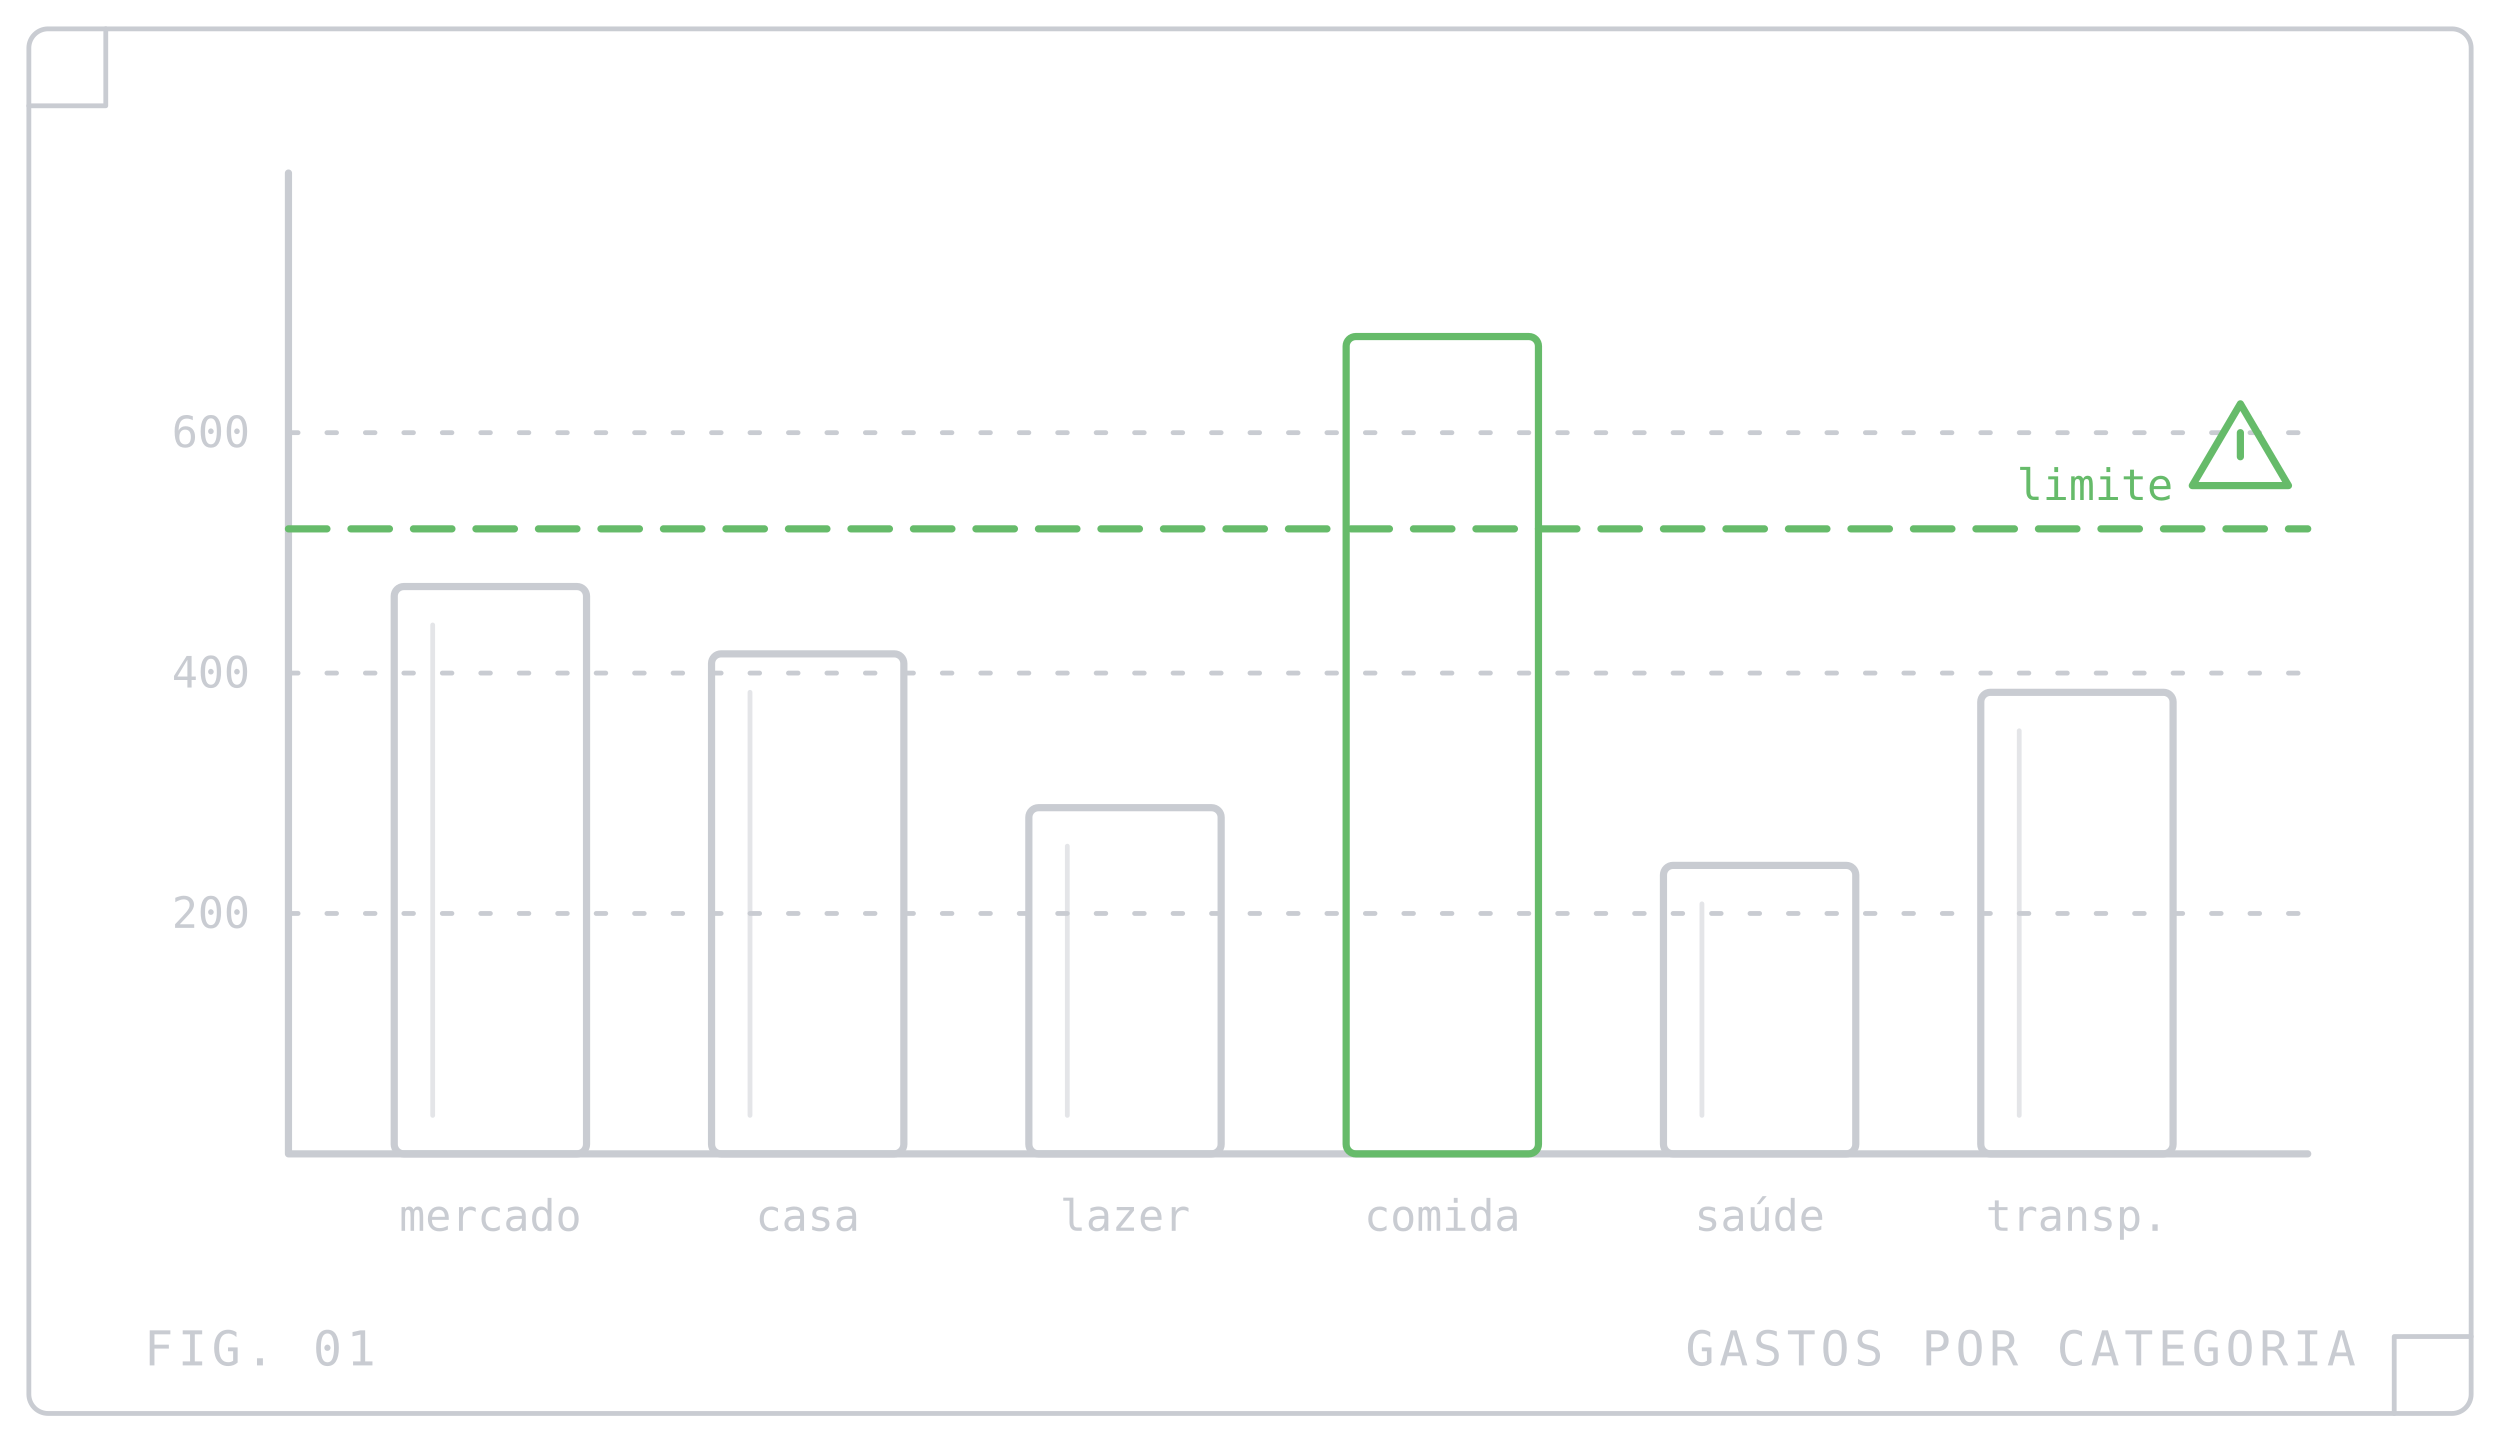
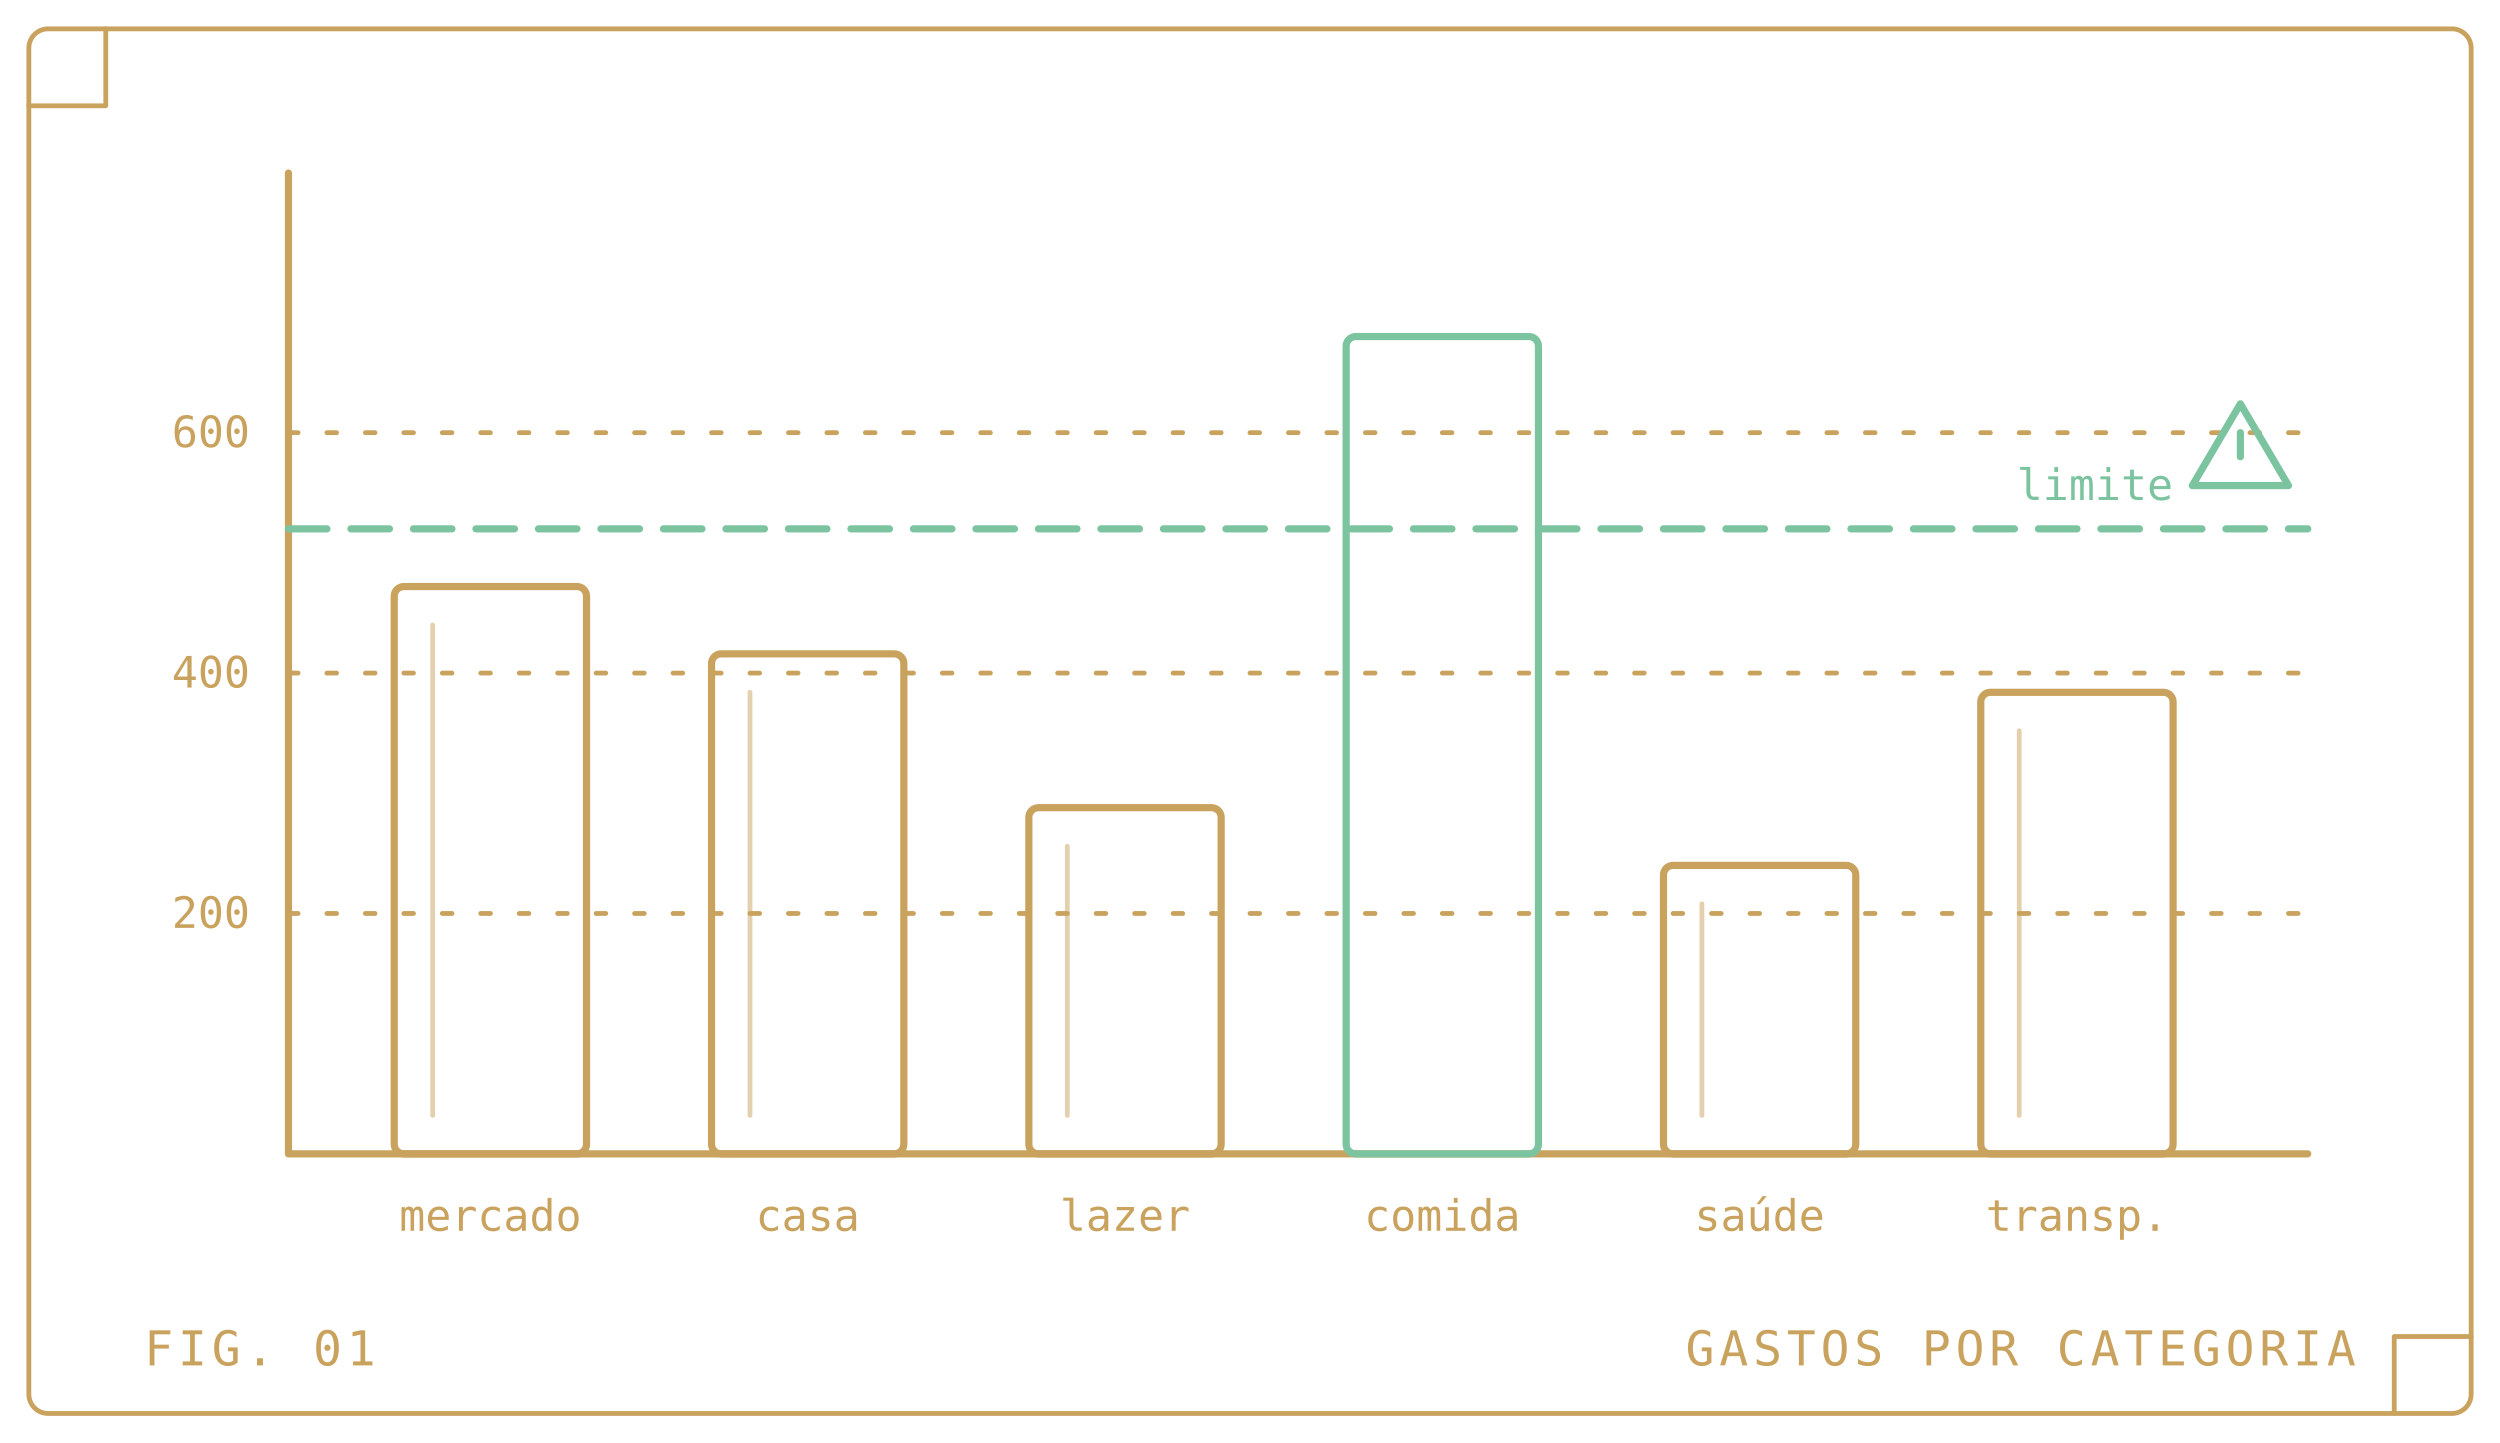
- <svg xmlns="http://www.w3.org/2000/svg" viewBox="0 0 520 300" fill="none" stroke="#c9ccd2" stroke-width="1.5" stroke-linecap="round" stroke-linejoin="round" font-family="Fira Code, monospace">
+ <svg xmlns="http://www.w3.org/2000/svg" viewBox="0 0 520 300" fill="none" stroke="#c9a25e" stroke-width="1.5" stroke-linecap="round" stroke-linejoin="round" font-family="Fira Code, monospace">
  <rect x="6" y="6" width="508" height="288" rx="4" stroke-width="1" />
  <path d="M6 22h16M22 6v16M514 278h-16M498 294v-16" stroke-width="1" />
  <path d="M60 36v204h420" />
  <path d="M60 90h420" stroke-width="1" stroke-dasharray="2 6" />
  <path d="M60 140h420" stroke-width="1" stroke-dasharray="2 6" />
  <path d="M60 190h420" stroke-width="1" stroke-dasharray="2 6" />
  <rect x="82" y="122" width="40" height="118" rx="2" />
  <path d="M90 130v102" stroke-width="1" opacity=".5" />
-   <text x="102" y="256" fill="#c9ccd2" stroke="none" font-size="9" text-anchor="middle">mercado</text>
+   <text x="102" y="256" fill="#c9a25e" stroke="none" font-size="9" text-anchor="middle">mercado</text>
  <rect x="148" y="136" width="40" height="104" rx="2" />
  <path d="M156 144v88" stroke-width="1" opacity=".5" />
-   <text x="168" y="256" fill="#c9ccd2" stroke="none" font-size="9" text-anchor="middle">casa</text>
+   <text x="168" y="256" fill="#c9a25e" stroke="none" font-size="9" text-anchor="middle">casa</text>
  <rect x="214" y="168" width="40" height="72" rx="2" />
  <path d="M222 176v56" stroke-width="1" opacity=".5" />
-   <text x="234" y="256" fill="#c9ccd2" stroke="none" font-size="9" text-anchor="middle">lazer</text>
-   <rect x="280" y="70" width="40" height="170" rx="2" stroke="#66bb6a" />
-   <text x="300" y="256" fill="#c9ccd2" stroke="none" font-size="9" text-anchor="middle">comida</text>
+   <text x="234" y="256" fill="#c9a25e" stroke="none" font-size="9" text-anchor="middle">lazer</text>
+   <rect x="280" y="70" width="40" height="170" rx="2" stroke="#7cc4a0" />
+   <text x="300" y="256" fill="#c9a25e" stroke="none" font-size="9" text-anchor="middle">comida</text>
  <rect x="346" y="180" width="40" height="60" rx="2" />
  <path d="M354 188v44" stroke-width="1" opacity=".5" />
-   <text x="366" y="256" fill="#c9ccd2" stroke="none" font-size="9" text-anchor="middle">saúde</text>
+   <text x="366" y="256" fill="#c9a25e" stroke="none" font-size="9" text-anchor="middle">saúde</text>
  <rect x="412" y="144" width="40" height="96" rx="2" />
  <path d="M420 152v80" stroke-width="1" opacity=".5" />
-   <text x="432" y="256" fill="#c9ccd2" stroke="none" font-size="9" text-anchor="middle">transp.</text>
-   <path d="M60 110h420" stroke="#66bb6a" stroke-dasharray="8 5" />
-   <path d="M466 84l10 17h-20z" stroke="#66bb6a" />
-   <path d="M466 90v5" stroke="#66bb6a" />
-   <text x="452" y="104" fill="#66bb6a" stroke="none" font-size="9" text-anchor="end">limite</text>
-   <text x="52" y="93" fill="#c9ccd2" stroke="none" font-size="9" text-anchor="end">600</text>
-   <text x="52" y="143" fill="#c9ccd2" stroke="none" font-size="9" text-anchor="end">400</text>
-   <text x="52" y="193" fill="#c9ccd2" stroke="none" font-size="9" text-anchor="end">200</text>
-   <g fill="#c9ccd2" stroke="none" font-size="10" letter-spacing="1">
+   <text x="432" y="256" fill="#c9a25e" stroke="none" font-size="9" text-anchor="middle">transp.</text>
+   <path d="M60 110h420" stroke="#7cc4a0" stroke-dasharray="8 5" />
+   <path d="M466 84l10 17h-20z" stroke="#7cc4a0" />
+   <path d="M466 90v5" stroke="#7cc4a0" />
+   <text x="452" y="104" fill="#7cc4a0" stroke="none" font-size="9" text-anchor="end">limite</text>
+   <text x="52" y="93" fill="#c9a25e" stroke="none" font-size="9" text-anchor="end">600</text>
+   <text x="52" y="143" fill="#c9a25e" stroke="none" font-size="9" text-anchor="end">400</text>
+   <text x="52" y="193" fill="#c9a25e" stroke="none" font-size="9" text-anchor="end">200</text>
+   <g fill="#c9a25e" stroke="none" font-size="10" letter-spacing="1">
    <text x="30" y="284">FIG. 01</text>
    <text x="490" y="284" text-anchor="end">GASTOS POR CATEGORIA</text>
  </g>
</svg>
